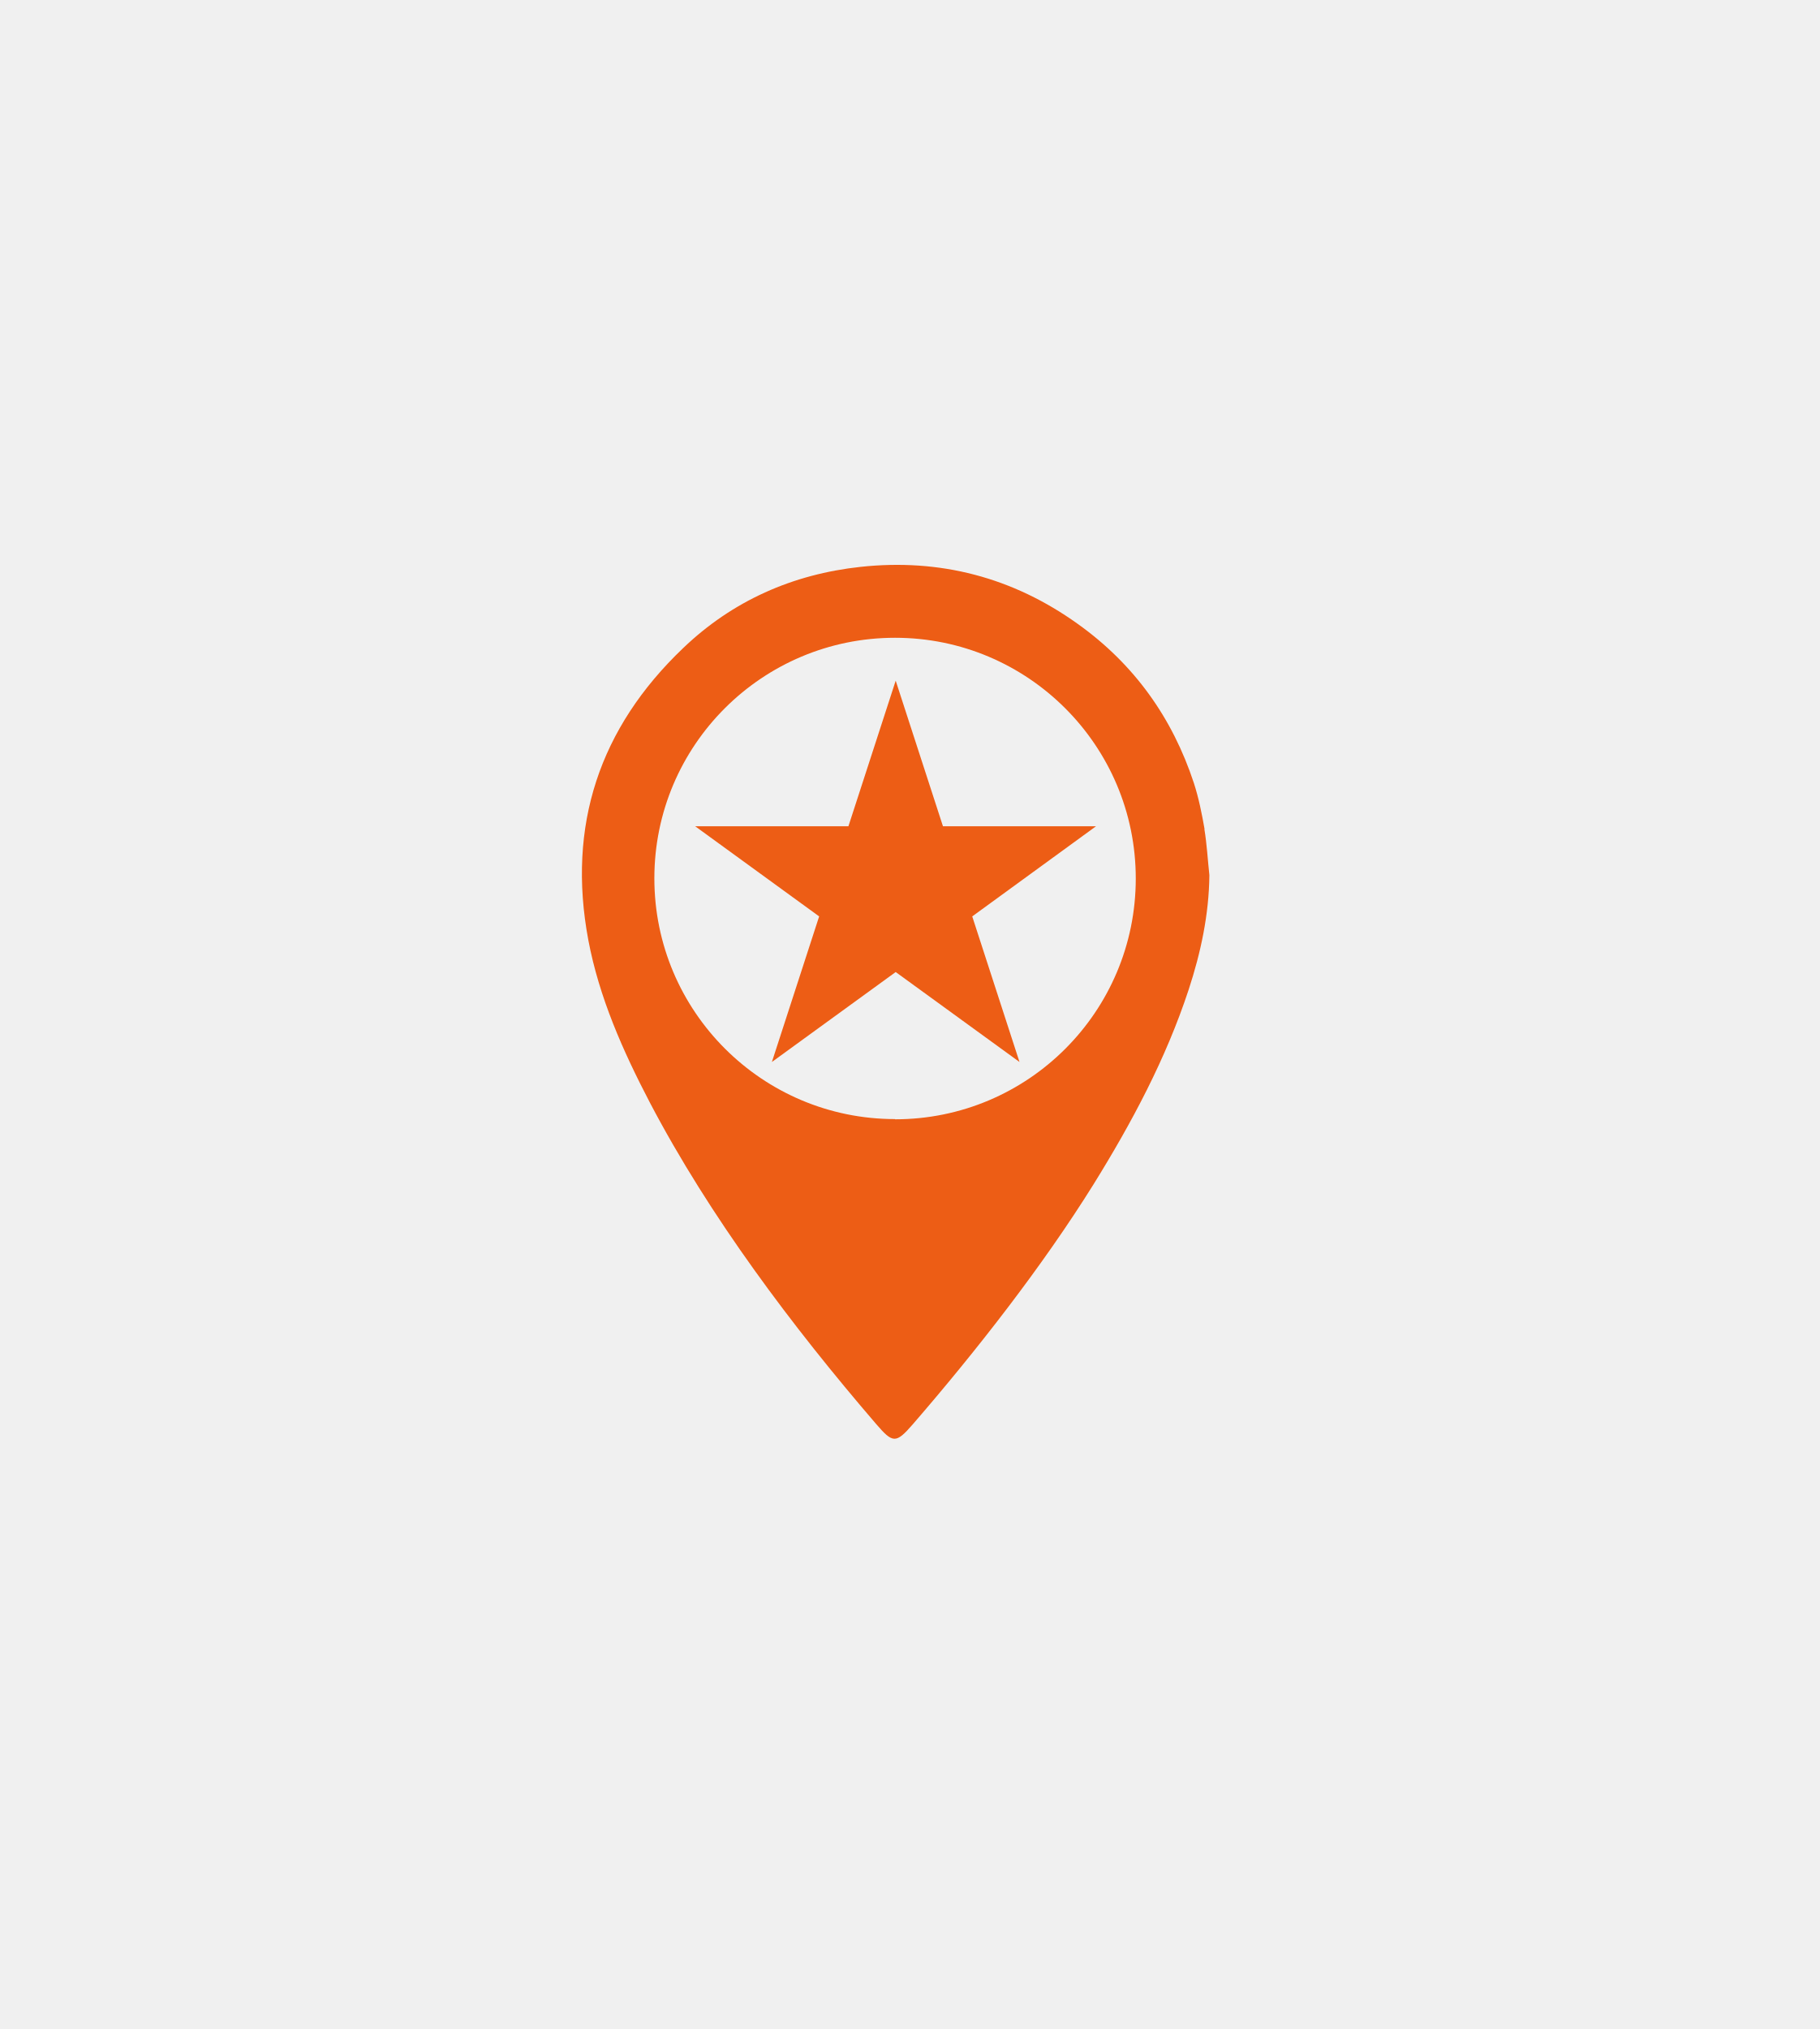
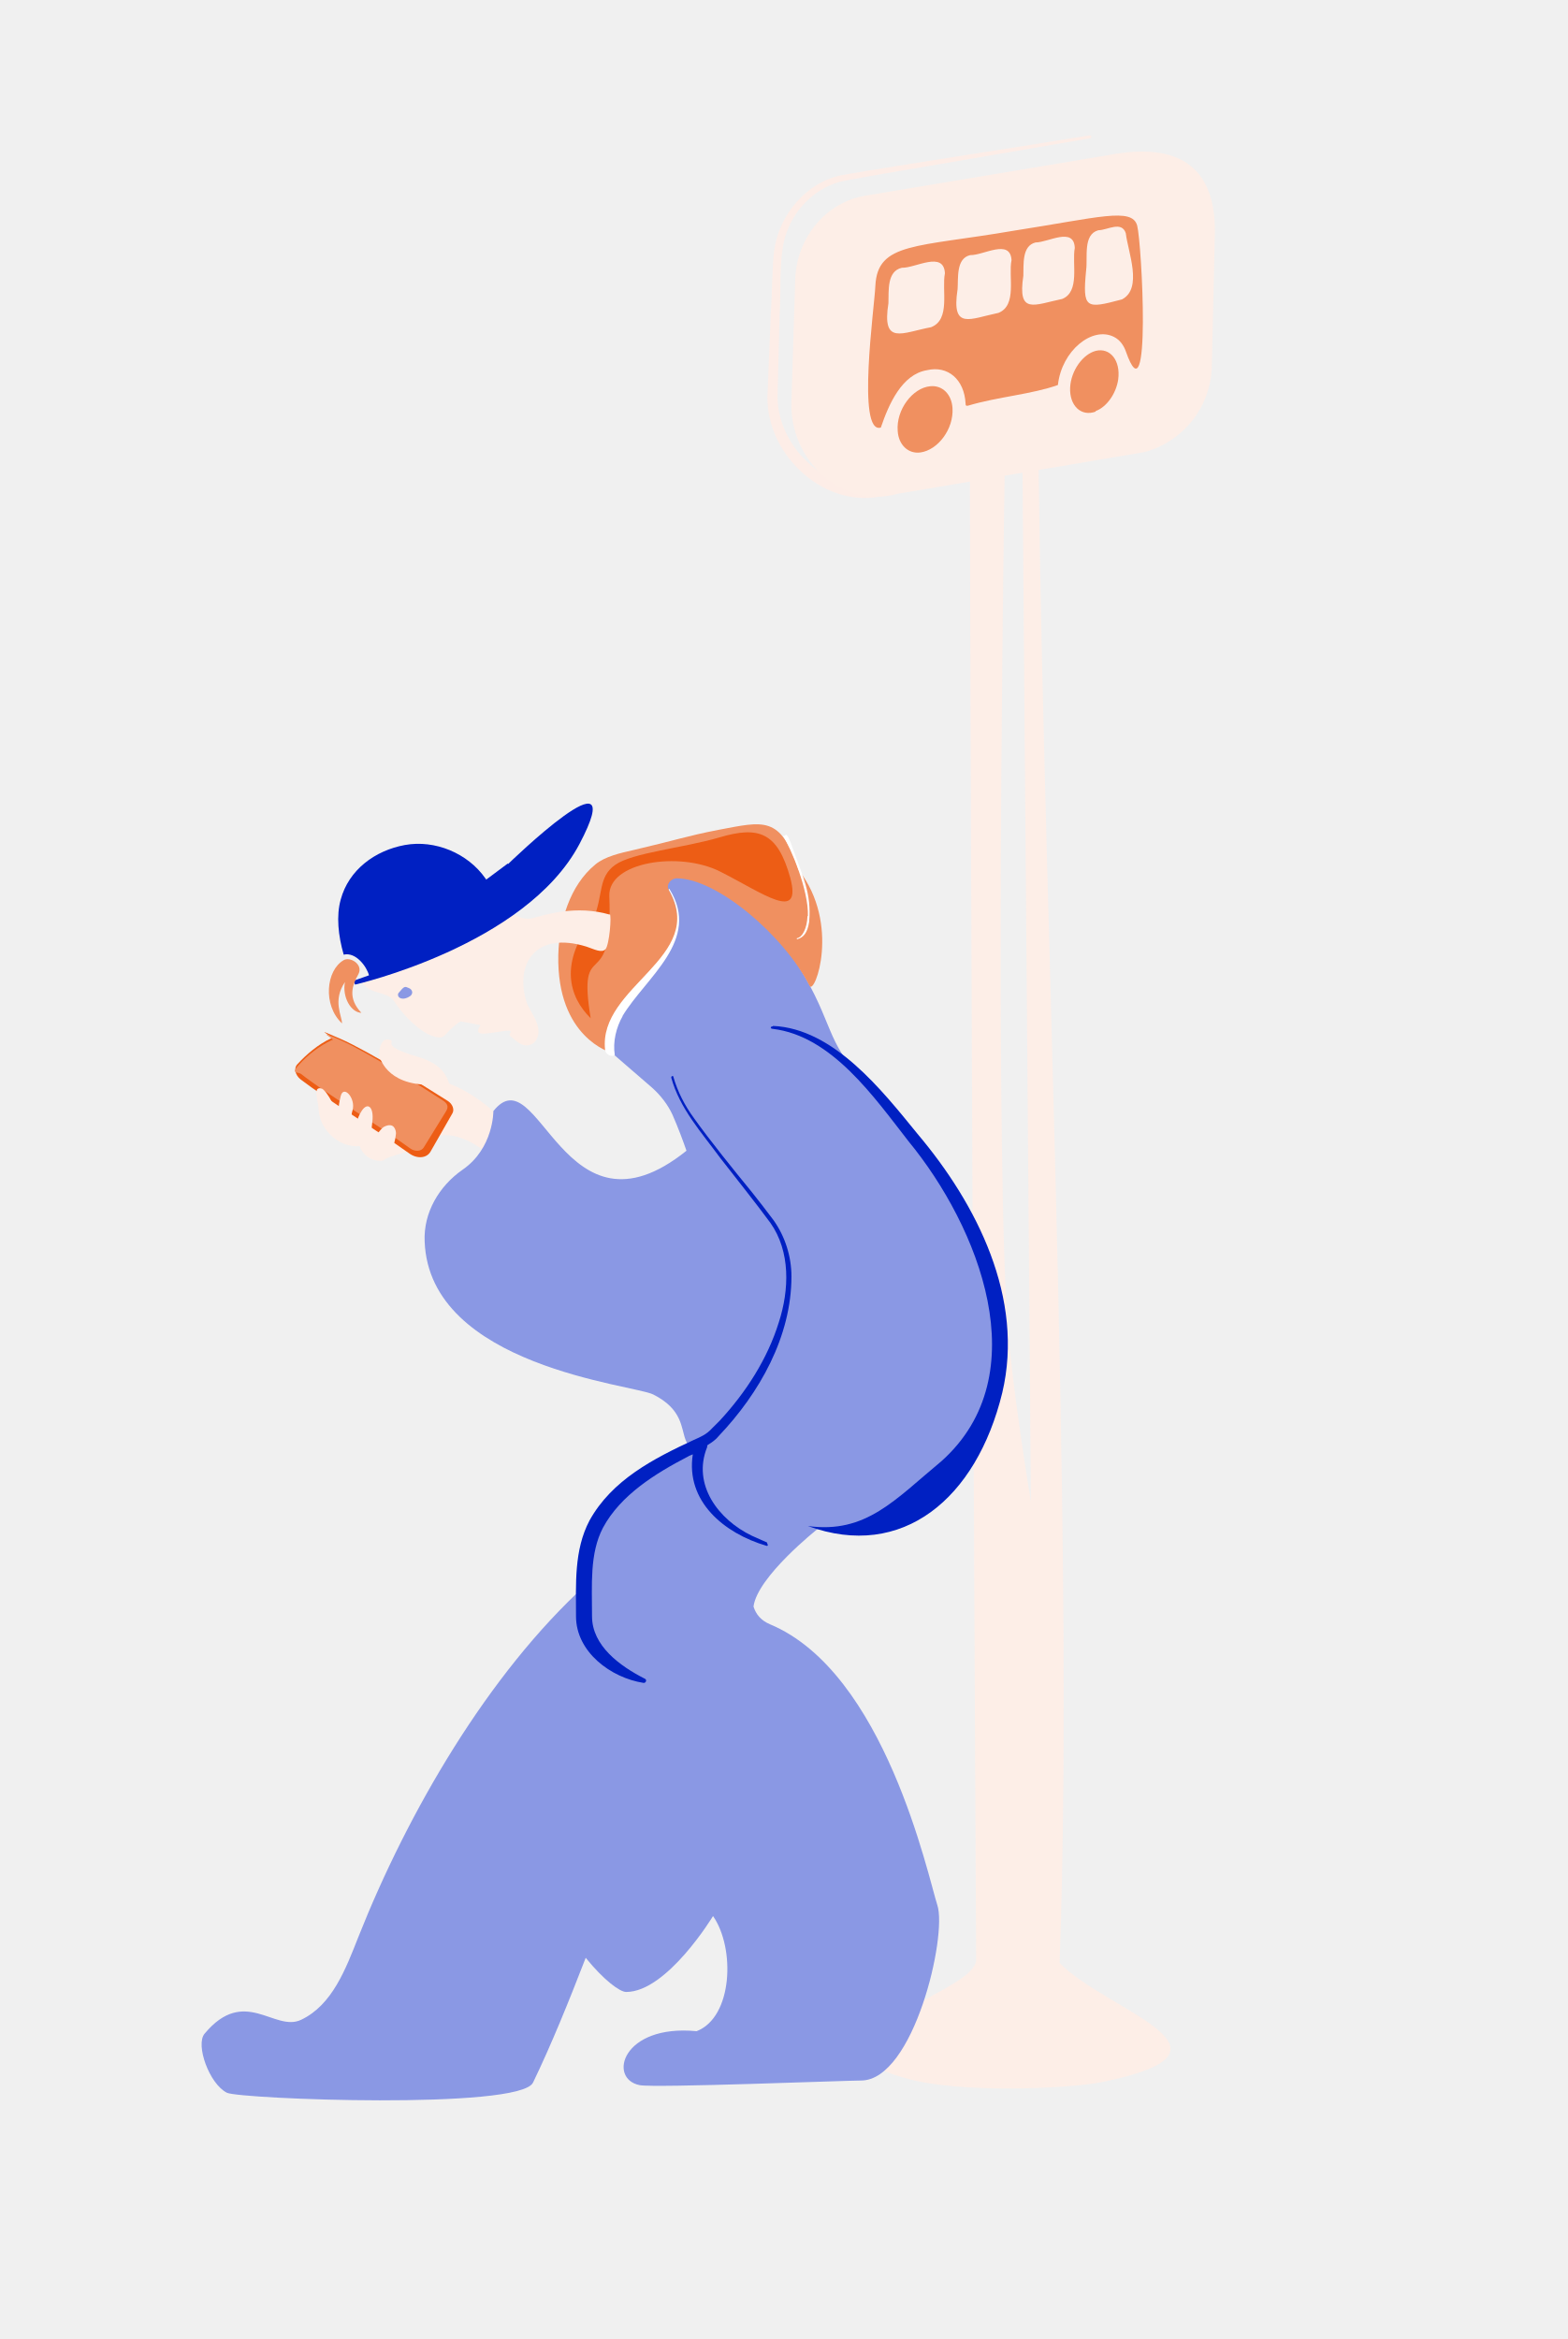
- <svg xmlns="http://www.w3.org/2000/svg" width="87" height="97" viewBox="0 0 87 97" fill="none">
-   <path d="M57.6 39.64C57.47 38.9 57.32 38.15 57.09 37.44C56.06 34.31 54.23 31.75 51.54 29.83C48.43 27.6 44.94 26.69 41.15 27.1C37.91 27.45 35.03 28.72 32.67 30.98C28.66 34.8 27.11 39.47 28.13 44.93C28.65 47.69 29.79 50.25 31.08 52.72C33.94 58.17 37.88 63.41 41.88 68.06C42.69 69 42.83 69.03 43.64 68.1C46.67 64.6 49.84 60.55 52.29 56.62C54.12 53.67 55.75 50.62 56.84 47.31C57.42 45.54 57.81 43.72 57.83 41.84C57.75 41.1 57.71 40.36 57.59 39.63L57.6 39.64ZM42.8 53.5C36.45 53.5 31.29 48.35 31.29 41.99C31.29 35.63 36.45 30.49 42.8 30.49C49.15 30.49 54.31 35.64 54.31 42C54.31 48.36 49.16 53.51 42.8 53.51V53.5Z" fill="#ED5D15" />
-   <path d="M42.83 32.54L45.09 39.5H52.41L46.49 43.81L48.75 50.77L42.83 46.47L36.91 50.77L39.17 43.81L33.24 39.5H40.57L42.83 32.54Z" fill="#ED5D15" />
+ <svg xmlns="http://www.w3.org/2000/svg" width="65" height="97" viewBox="0 0 572 858" fill="none">
+   <path d="M356.605 719.408C354.749 728.689 323.661 736.114 319.176 749.88C316.701 757.459 321.496 759.779 330.466 762.254C351.037 768.287 392.023 765.966 402.54 763.801C460.075 752.2 404.087 737.66 387.228 720.027C393.105 558.852 379.804 297.756 379.34 144.16L354.439 138.437C353.666 141.995 356.605 719.254 356.605 719.254V719.408ZM376.711 550.809C376.711 550.809 369.132 505.798 367.74 480.121C363.255 393.656 367.276 160.711 367.276 160.711C368.359 123.433 373.308 133.797 373.308 133.797L376.711 550.654V550.809Z" fill="#FDEEE7" />
+   <path d="M323.661 181.592C301.853 187.625 279.736 167.362 280.046 145.552L281.283 114.926C281.747 109.512 281.747 97.293 282.52 91.879C284.376 78.731 294.275 66.821 307.576 64.192C327.992 60.634 377.02 53.209 398.209 49.652C398.519 49.652 398.828 49.652 398.828 50.116C398.828 50.425 398.828 50.734 398.364 50.734L338.045 61.098C327.992 62.799 317.938 64.501 308.04 66.357C298.451 68.368 290.408 75.947 287.16 85.073C284.067 92.962 285.15 106.264 284.531 114.926L283.758 145.398C283.758 155.142 288.707 164.423 295.976 170.61C303.245 176.797 313.453 179.891 322.578 177.261C325.362 176.488 326.6 180.664 323.816 181.438L323.661 181.592Z" fill="#FDEDE7" />
+   <path d="M418.47 165.815L327.837 181.128C307.731 186.851 287.933 169.063 288.861 147.099L290.253 102.242C290.872 86.929 301.699 74.091 316.082 71.771L405.014 56.922C435.329 51.044 445.072 65.429 444.144 87.393L443.062 134.879C442.443 149.574 432.545 161.948 418.47 165.815Z" fill="#FDEEE7" />
+   <path d="M370.524 84.609C401.457 79.814 413.83 75.947 415.686 82.753C417.387 89.095 420.945 155.761 411.51 128.847C410.737 126.681 409.345 124.671 407.18 123.588C399.292 119.566 388.001 128.538 386.609 141.221C377.175 144.624 364.492 145.552 353.666 148.8C352.892 148.955 352.738 148.8 352.738 148.027C352.274 139.21 346.242 133.951 338.509 135.807C329.383 137.354 324.589 148.182 321.65 156.844C312.68 159.473 319.33 112.451 319.64 104.872C320.413 88.785 334.642 90.796 370.524 84.609ZM396.972 98.994C395.58 113.379 396.817 113.379 410.118 109.822C417.851 105.8 412.283 92.343 411.51 85.537C409.963 80.897 404.705 84.454 401.457 84.454C395.734 86.001 397.59 94.354 396.972 98.994ZM373.927 101.16C371.761 115.545 377.793 111.832 388.156 109.667C394.806 107.037 391.713 96.674 392.796 90.951C392.486 83.062 383.052 88.94 378.412 88.94C373.308 90.177 374.081 97.138 373.927 101.314V101.16ZM324.434 111.214C321.959 126.836 329.383 122.041 340.055 120.03C347.324 117.246 343.922 106.419 345.159 100.231C344.695 91.879 334.333 98.375 329.383 98.221C323.815 99.458 324.589 106.728 324.434 111.214ZM349.799 106.109C347.479 121.268 354.284 116.937 364.802 114.771C371.761 111.987 368.359 101.314 369.596 95.436C369.132 87.393 359.234 93.735 354.439 93.58C349.18 94.818 350.108 101.933 349.799 106.264V106.109Z" fill="#F09060" />
+   <path d="M400.529 150.966C395.115 152.977 390.785 148.8 391.094 142.149C391.404 135.962 395.734 129.93 400.529 128.692C405.787 127.455 409.654 132.25 408.726 139.21C407.953 144.469 404.395 149.419 400.374 150.811L400.529 150.966Z" fill="#F09060" />
+   <path d="M336.189 165.97C331.703 166.588 328.146 163.186 327.837 158.081C327.218 150.347 333.25 142.304 339.746 141.685C344.231 141.221 347.634 144.624 347.943 149.729C348.407 157.308 342.685 165.042 336.189 165.97Z" fill="#F09060" />
+   <path d="M165.439 404.329C162.191 402.163 166.986 392.109 151.674 387.624C136.362 383.138 145.178 382.055 140.848 381.282C140.074 381.282 139.301 381.436 138.837 382.21C134.043 389.17 144.405 405.102 146.725 406.958" fill="#FDEEE7" />
+   <path d="M159.407 396.131C185.855 404.019 198.073 433.099 198.073 433.099L177.039 449.031L181.524 427.531C175.492 419.642 161.263 411.599 154.303 419.951C153.994 421.189 139.61 424.282 139.301 425.674C135.589 426.448 131.568 423.973 130.485 420.415C122.443 421.189 114.709 413.455 115.483 405.412" fill="#FDEEE7" />
+   <path d="M120.123 380.818C115.328 382.983 110.843 386.85 107.595 390.408C106.203 391.8 106.822 394.429 108.832 395.976C118.112 403.091 135.125 413.455 148.581 423.045C151.52 425.21 155.077 424.901 156.469 422.426L164.511 408.35C165.285 406.958 164.511 404.948 162.81 403.865C154.922 398.915 134.507 385.922 123.216 380.972C111.926 376.023 121.051 380.354 120.123 380.818Z" fill="#ED5D15" />
+   <path d="M120.432 381.436C115.483 383.757 111.461 387.005 108.213 390.562C104.965 394.12 107.749 393.037 108.987 393.965C117.803 400.926 135.434 411.444 148.89 421.189C150.746 422.581 153.066 422.426 153.994 420.879L162.191 407.577C163.119 406.03 162.81 404.793 160.799 403.555C153.066 398.606 133.888 386.231 123.525 381.591C113.163 376.951 121.36 381.127 120.586 381.591L120.432 381.436Z" fill="#F09060" />
+   <path d="M227.614 383.293L242.153 402.937C238.441 395.822 233.492 388.552 227.614 383.293Z" fill="#8A98E4" />
+   <path d="M351.655 444.081C349.335 437.585 315.773 396.286 312.216 392.573C301.544 381.591 303.4 372.156 289.48 351.429L269.683 327.299C257.774 321.112 239.678 307.036 232.254 334.105C232.873 356.533 212.921 345.86 210.292 375.249L237.822 399.07C240.916 401.854 243.545 405.257 245.246 408.969C247.411 413.919 249.113 418.559 250.35 422.117C205.033 458.466 196.218 386.541 179.514 407.577C179.514 407.577 179.668 421.189 168.223 429.077C159.562 435.11 153.84 444.854 154.304 455.373C156.005 501.312 231.326 507.963 238.132 511.521C248.958 516.935 248.339 523.895 250.041 528.226C250.505 529.463 251.123 530.237 251.897 530.701C241.689 536.269 226.532 545.705 219.108 555.449C211.065 565.968 215.551 571.845 213.695 581.126C177.503 614.072 148.117 664.807 130.021 710.437C125.381 722.192 120.432 735.495 108.987 740.909C99.243 745.549 88.262 728.38 73.569 746.013C70.166 750.035 75.27 764.42 81.766 767.668C86.406 769.988 189.103 774.01 194.052 763.956C200.703 750.189 207.044 734.567 213.385 718.171C220.036 726.369 225.913 730.7 228.233 730.7C243.235 730.7 260.094 702.858 260.094 702.858C268.291 714.613 267.363 739.981 254.062 745.085C226.686 742.455 221.428 762.564 233.182 764.884C238.596 765.966 308.813 763.182 314.381 763.182C333.714 763.182 346.087 709.973 342.375 698.836C338.973 688.318 323.197 613.454 280.974 595.82C277.726 594.428 275.87 592.263 274.942 589.324C276.334 578.342 298.451 560.863 298.451 560.863C328.456 564.111 359.543 535.187 361.09 517.863C362.946 497.29 369.132 493.114 351.81 444.39L351.655 444.081Z" fill="#8A98E4" />
+   <path d="M282.056 376.332C304.328 377.26 322.114 399.998 335.106 415.93C356.914 441.761 374.391 476.254 366.193 510.902C356.759 549.726 329.538 572.464 294.893 559.78C316.237 562.719 326.909 550.036 343.922 535.96C379.34 504.251 357.532 449.959 331.858 418.714C319.175 402.473 303.709 380.044 282.056 377.415C282.056 377.415 281.283 377.415 281.283 376.951C281.283 376.487 282.056 376.487 282.056 376.487V376.332Z" fill="#0020C2" />
+   <path d="M291.491 319.101C284.84 298.993 278.653 301.313 262.104 304.407C250.195 306.727 246.793 308.119 230.862 311.831C226.068 312.914 220.5 314.151 216.942 317.09C207.508 324.824 203.641 338.127 203.332 350.346C202.713 380.663 222.665 386.077 222.665 386.077C219.881 376.023 234.42 361.792 241.843 351.584C246.483 345.242 250.041 337.508 243.854 326.371C242.771 324.515 244.627 322.195 246.793 322.195C261.486 322.195 286.077 343.076 295.512 361.638C297.368 365.195 306.957 339.055 291.491 319.101Z" fill="#F09060" />
+   <path d="M215.241 373.703C209.983 341.994 223.593 366.433 222.046 328.691C221.582 316.162 247.721 312.141 262.723 319.72C278.653 327.763 292.883 338.591 288.397 321.885C283.757 305.335 276.952 302.86 262.414 307.191C249.267 311.058 230.553 312.759 224.212 317.245C217.87 321.731 219.881 328.072 216.324 336.889C203.487 353.13 207.199 365.659 215.241 373.548V373.703Z" fill="#ED5D15" />
+   <path d="M222.201 335.497C209.983 331.939 198.692 335.497 194.207 336.734C190.186 337.817 186.01 335.497 183.381 332.403C181.061 329.774 179.514 326.68 177.658 323.741C165.903 339.519 149.664 352.666 130.485 359.781C131.568 361.019 131.568 361.019 132.96 362.102C135.899 364.577 141.157 364.112 143.168 367.361C146.106 372.001 152.138 378.343 157.242 380.044C162.501 381.746 160.645 379.271 167.45 374.631L174.719 376.023C172.863 379.426 173.946 379.735 181.37 378.498C188.794 377.26 184.463 379.116 185.701 380.044C187.866 381.746 190.031 384.221 192.97 383.293C194.98 382.674 196.063 380.508 196.063 378.498C196.063 374.012 192.506 370.764 191.423 366.742C187.711 353.285 195.135 341.529 213.695 347.253C216.479 348.181 219.263 349.727 220.655 348.181C222.047 346.634 222.975 335.652 222.201 335.342V335.497Z" fill="#FDEEE7" />
+   <path d="M144.714 364.267C143.941 365.505 145.488 367.206 148.272 365.814C150.592 364.731 149.818 362.875 148.426 362.411C147.034 361.792 146.88 361.638 144.714 364.267Z" fill="#8A98E4" />
+   <path d="M226.841 372.774C235.502 358.389 255.763 344.932 244.164 326.216C244.164 325.907 243.7 326.216 243.854 326.371C258.238 351.274 217.871 361.638 220.5 385.149C220.655 386.695 222.82 387.933 224.057 387.005C223.284 382.21 224.521 376.951 226.996 372.62L226.841 372.774Z" fill="white" />
+   <path d="M115.638 407.577C114.4 401.081 113.936 398.915 116.256 399.224C118.576 399.534 122.597 408.969 122.597 408.969C122.597 408.969 122.443 406.185 123.525 402.009C124.608 397.832 129.093 402.937 127.856 407.268C126.464 411.753 129.093 413.764 129.093 413.764C129.093 413.764 129.093 410.671 131.259 407.422C133.424 404.174 135.744 406.03 135.125 411.444C134.816 415.002 134.197 417.012 134.816 417.786C135.435 418.559 137.909 414.074 139.456 413.3C143.168 411.444 143.786 414.692 143.786 415.775C143.322 420.57 141.931 423.973 135.125 424.437" fill="#FDEEE7" />
+   <path d="M137.445 386.386C137.445 386.386 138.837 396.75 153.53 397.832C161.573 398.451 142.395 386.077 142.395 386.077L137.445 386.386Z" fill="#FDEEE7" />
+   <path d="M279.891 565.813L274.323 563.338C262.105 557.46 252.361 544.622 257.929 530.856C257.929 530.546 257.929 530.392 258.083 530.082C259.63 529.154 261.177 528.071 262.259 526.679C277.107 511.057 288.861 490.33 288.861 468.211C288.861 460.941 286.541 453.516 282.211 447.484C280.51 445.164 276.179 439.595 274.323 437.275C267.982 429.541 258.857 418.25 253.134 410.207C249.731 405.566 247.102 400.462 245.555 395.048C245.555 394.429 244.627 394.739 244.782 395.357C247.875 406.649 255.918 415.466 262.723 424.746C267.672 431.088 276.488 442.225 281.128 448.567C288.552 459.085 288.088 473.161 284.222 485.071C280.046 498.528 272.158 510.747 262.569 521.111L259.63 524.05C257.619 526.215 255.763 526.989 252.979 528.226C238.286 535.032 222.974 542.92 214.777 557.77C209.055 568.597 209.828 581.126 209.828 592.882C209.828 606.029 222.665 615.465 234.574 617.321C235.502 617.475 235.966 616.083 235.038 615.774C225.913 611.134 215.705 603.709 215.705 592.882C215.705 581.435 214.777 569.834 219.727 560.399C226.222 548.334 239.06 540.446 250.969 534.258C251.433 533.949 252.051 533.794 252.67 533.485C250.041 550.654 263.96 562.41 279.736 567.05C280.2 567.205 280.355 566.586 280.046 566.432L279.891 565.813Z" fill="#0020C2" />
+   <path d="M294.738 336.116C294.584 340.447 292.883 343.85 290.872 344.159C290.872 344.159 290.717 344.314 290.872 344.468C290.872 344.468 291.027 344.623 291.181 344.468C293.192 343.85 294.738 342.303 295.357 338.127C296.285 327.608 292.883 321.267 289.635 311.986C286.387 302.705 287.005 307.81 285.613 306.418C288.707 311.058 295.202 326.68 294.893 335.961L294.738 336.116Z" fill="white" />
+   <path d="M184.772 316.781L176.884 322.659C176.884 322.659 176.73 322.349 176.575 322.195C170.079 312.914 158.015 307.964 147.034 309.975C136.053 311.986 126.464 319.101 123.525 329.929C121.824 335.961 122.597 343.231 124.608 350.191C129.093 349.109 133.114 354.677 133.888 357.771L128.165 359.781C128.32 360.246 128.629 360.71 128.784 361.174C128.784 361.174 191.268 346.943 211.065 309.666C230.708 272.388 184.927 316.936 184.927 316.936L184.772 316.781Z" fill="#0020C2" />
+   <path d="M131.104 371.537C126 366.123 127.701 361.483 130.021 357.307C131.877 353.749 126.928 350.81 124.608 352.202C118.112 355.915 116.875 368.753 123.989 375.404C123.989 372.62 120.432 367.051 125.072 360.246C123.989 365.659 127.237 371.537 131.258 371.537H131.104Z" fill="#F09060" />
</svg>
